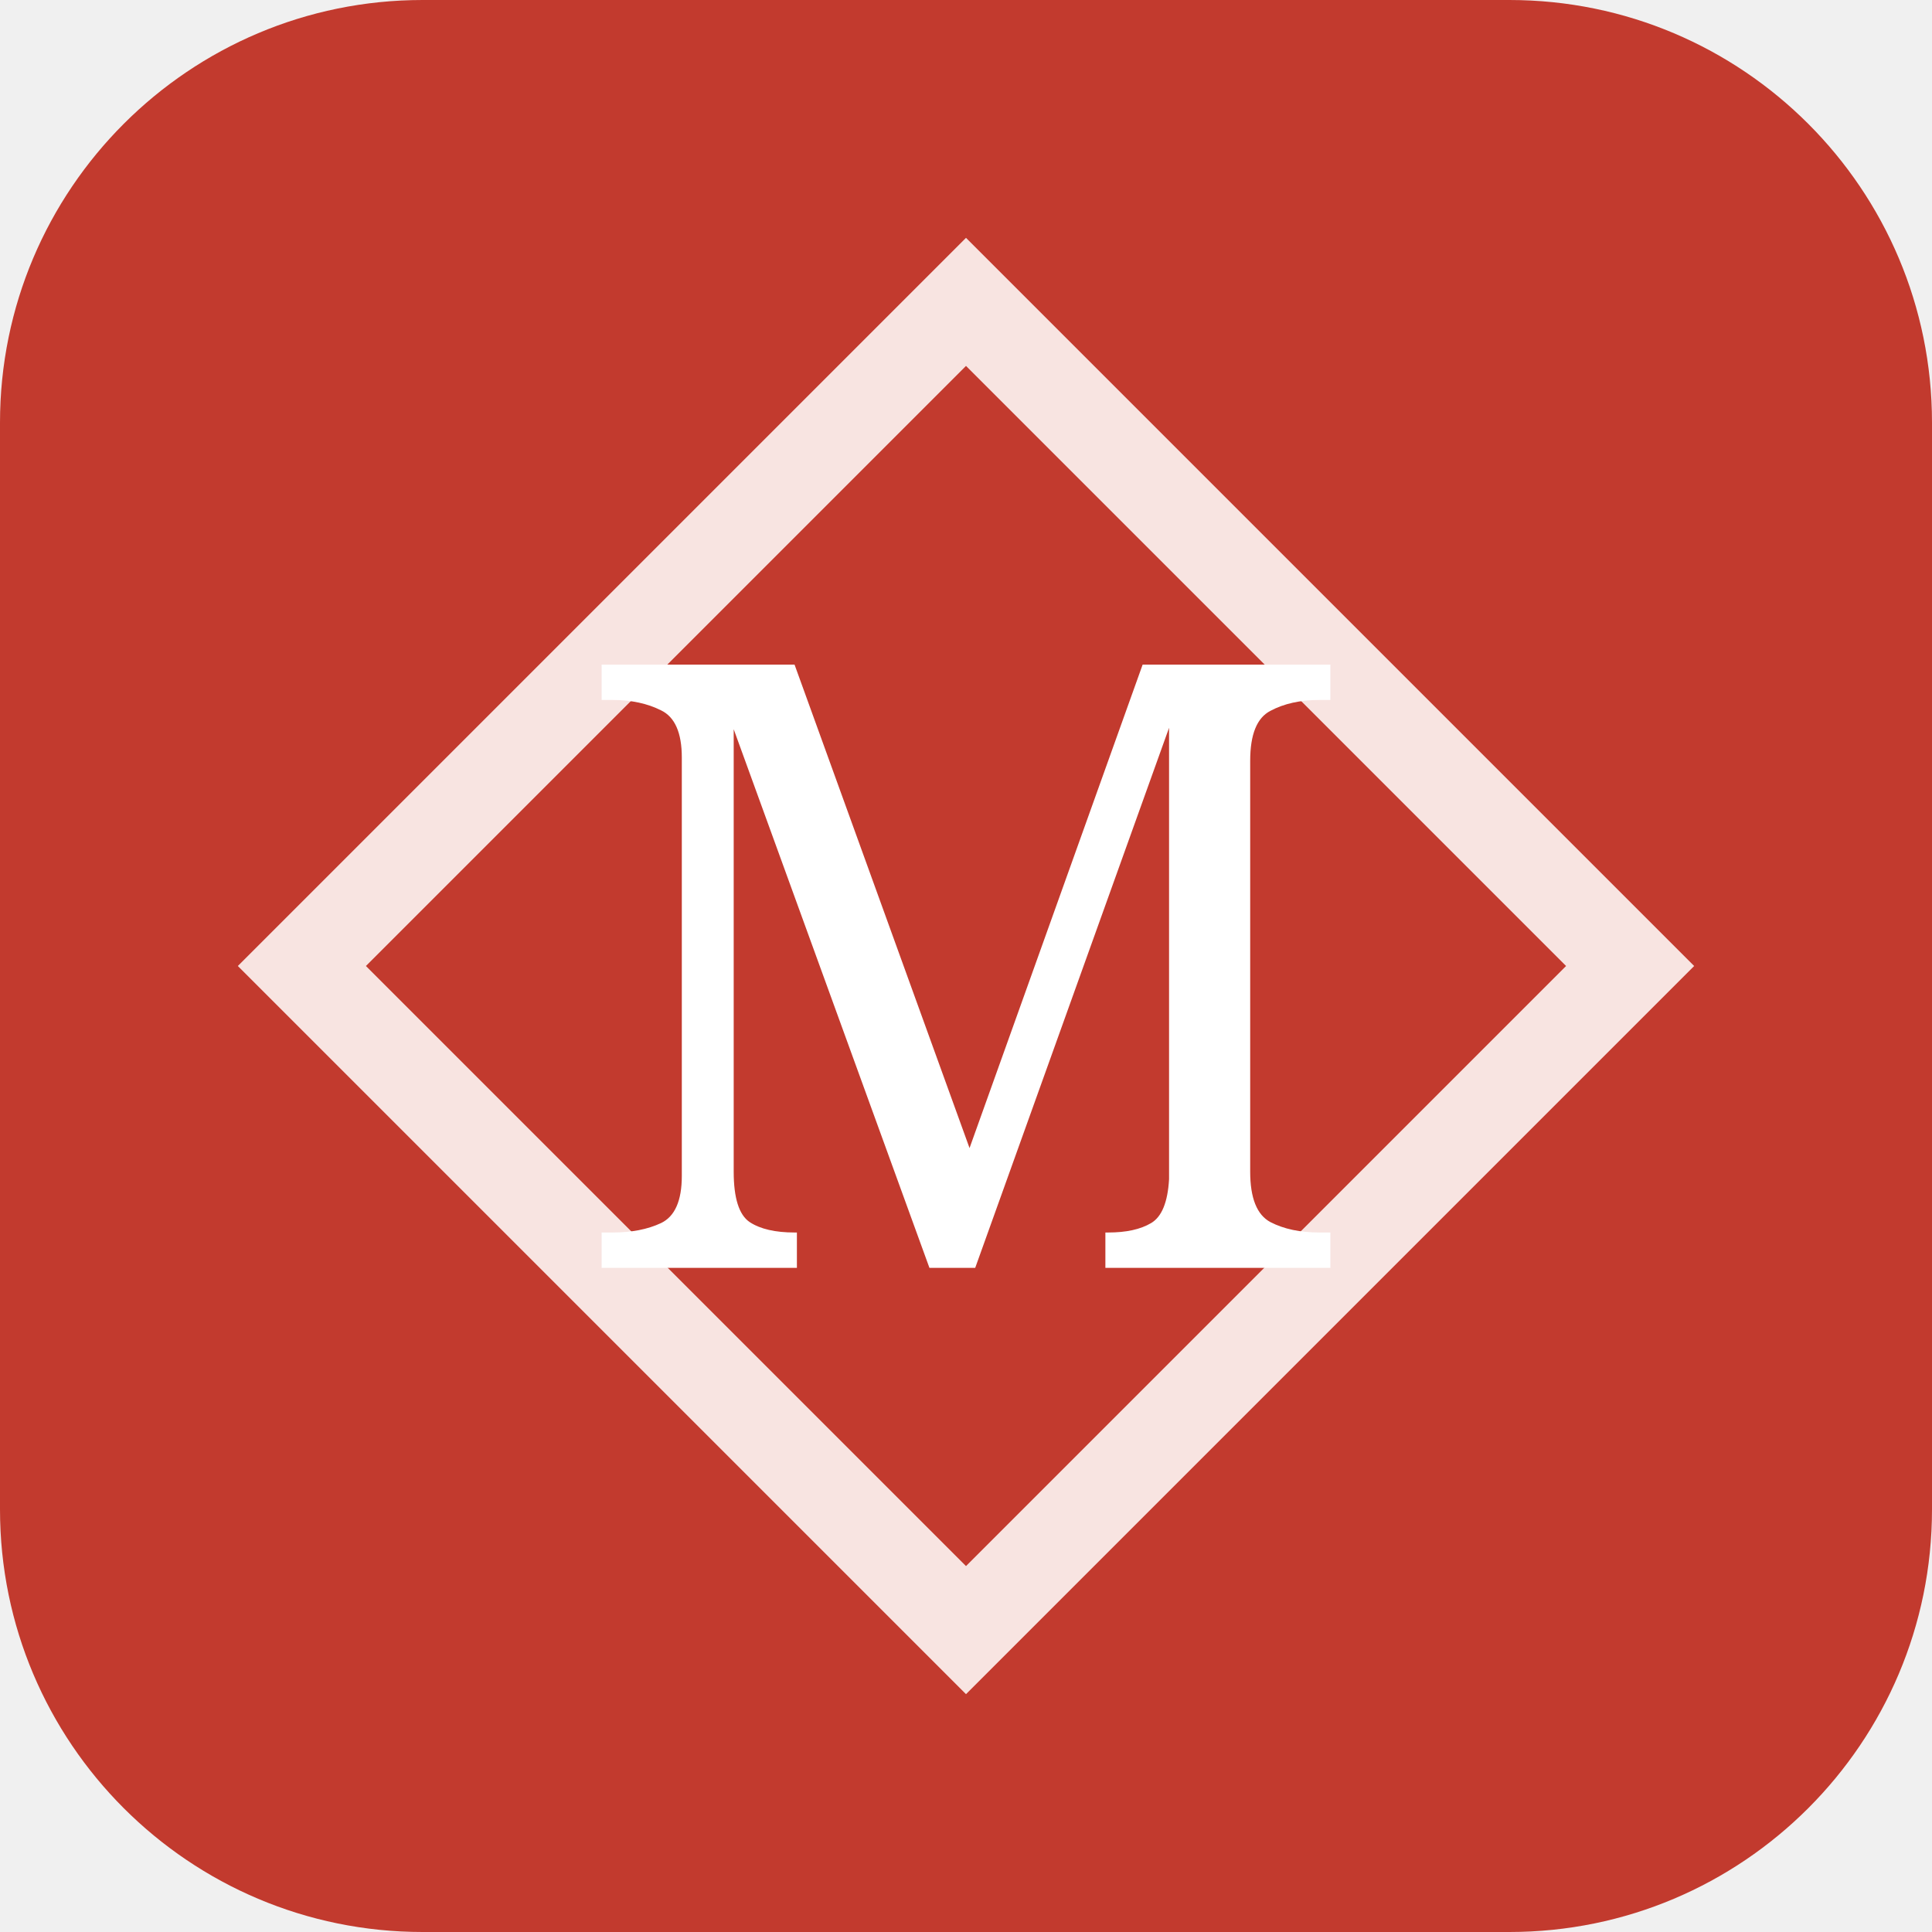
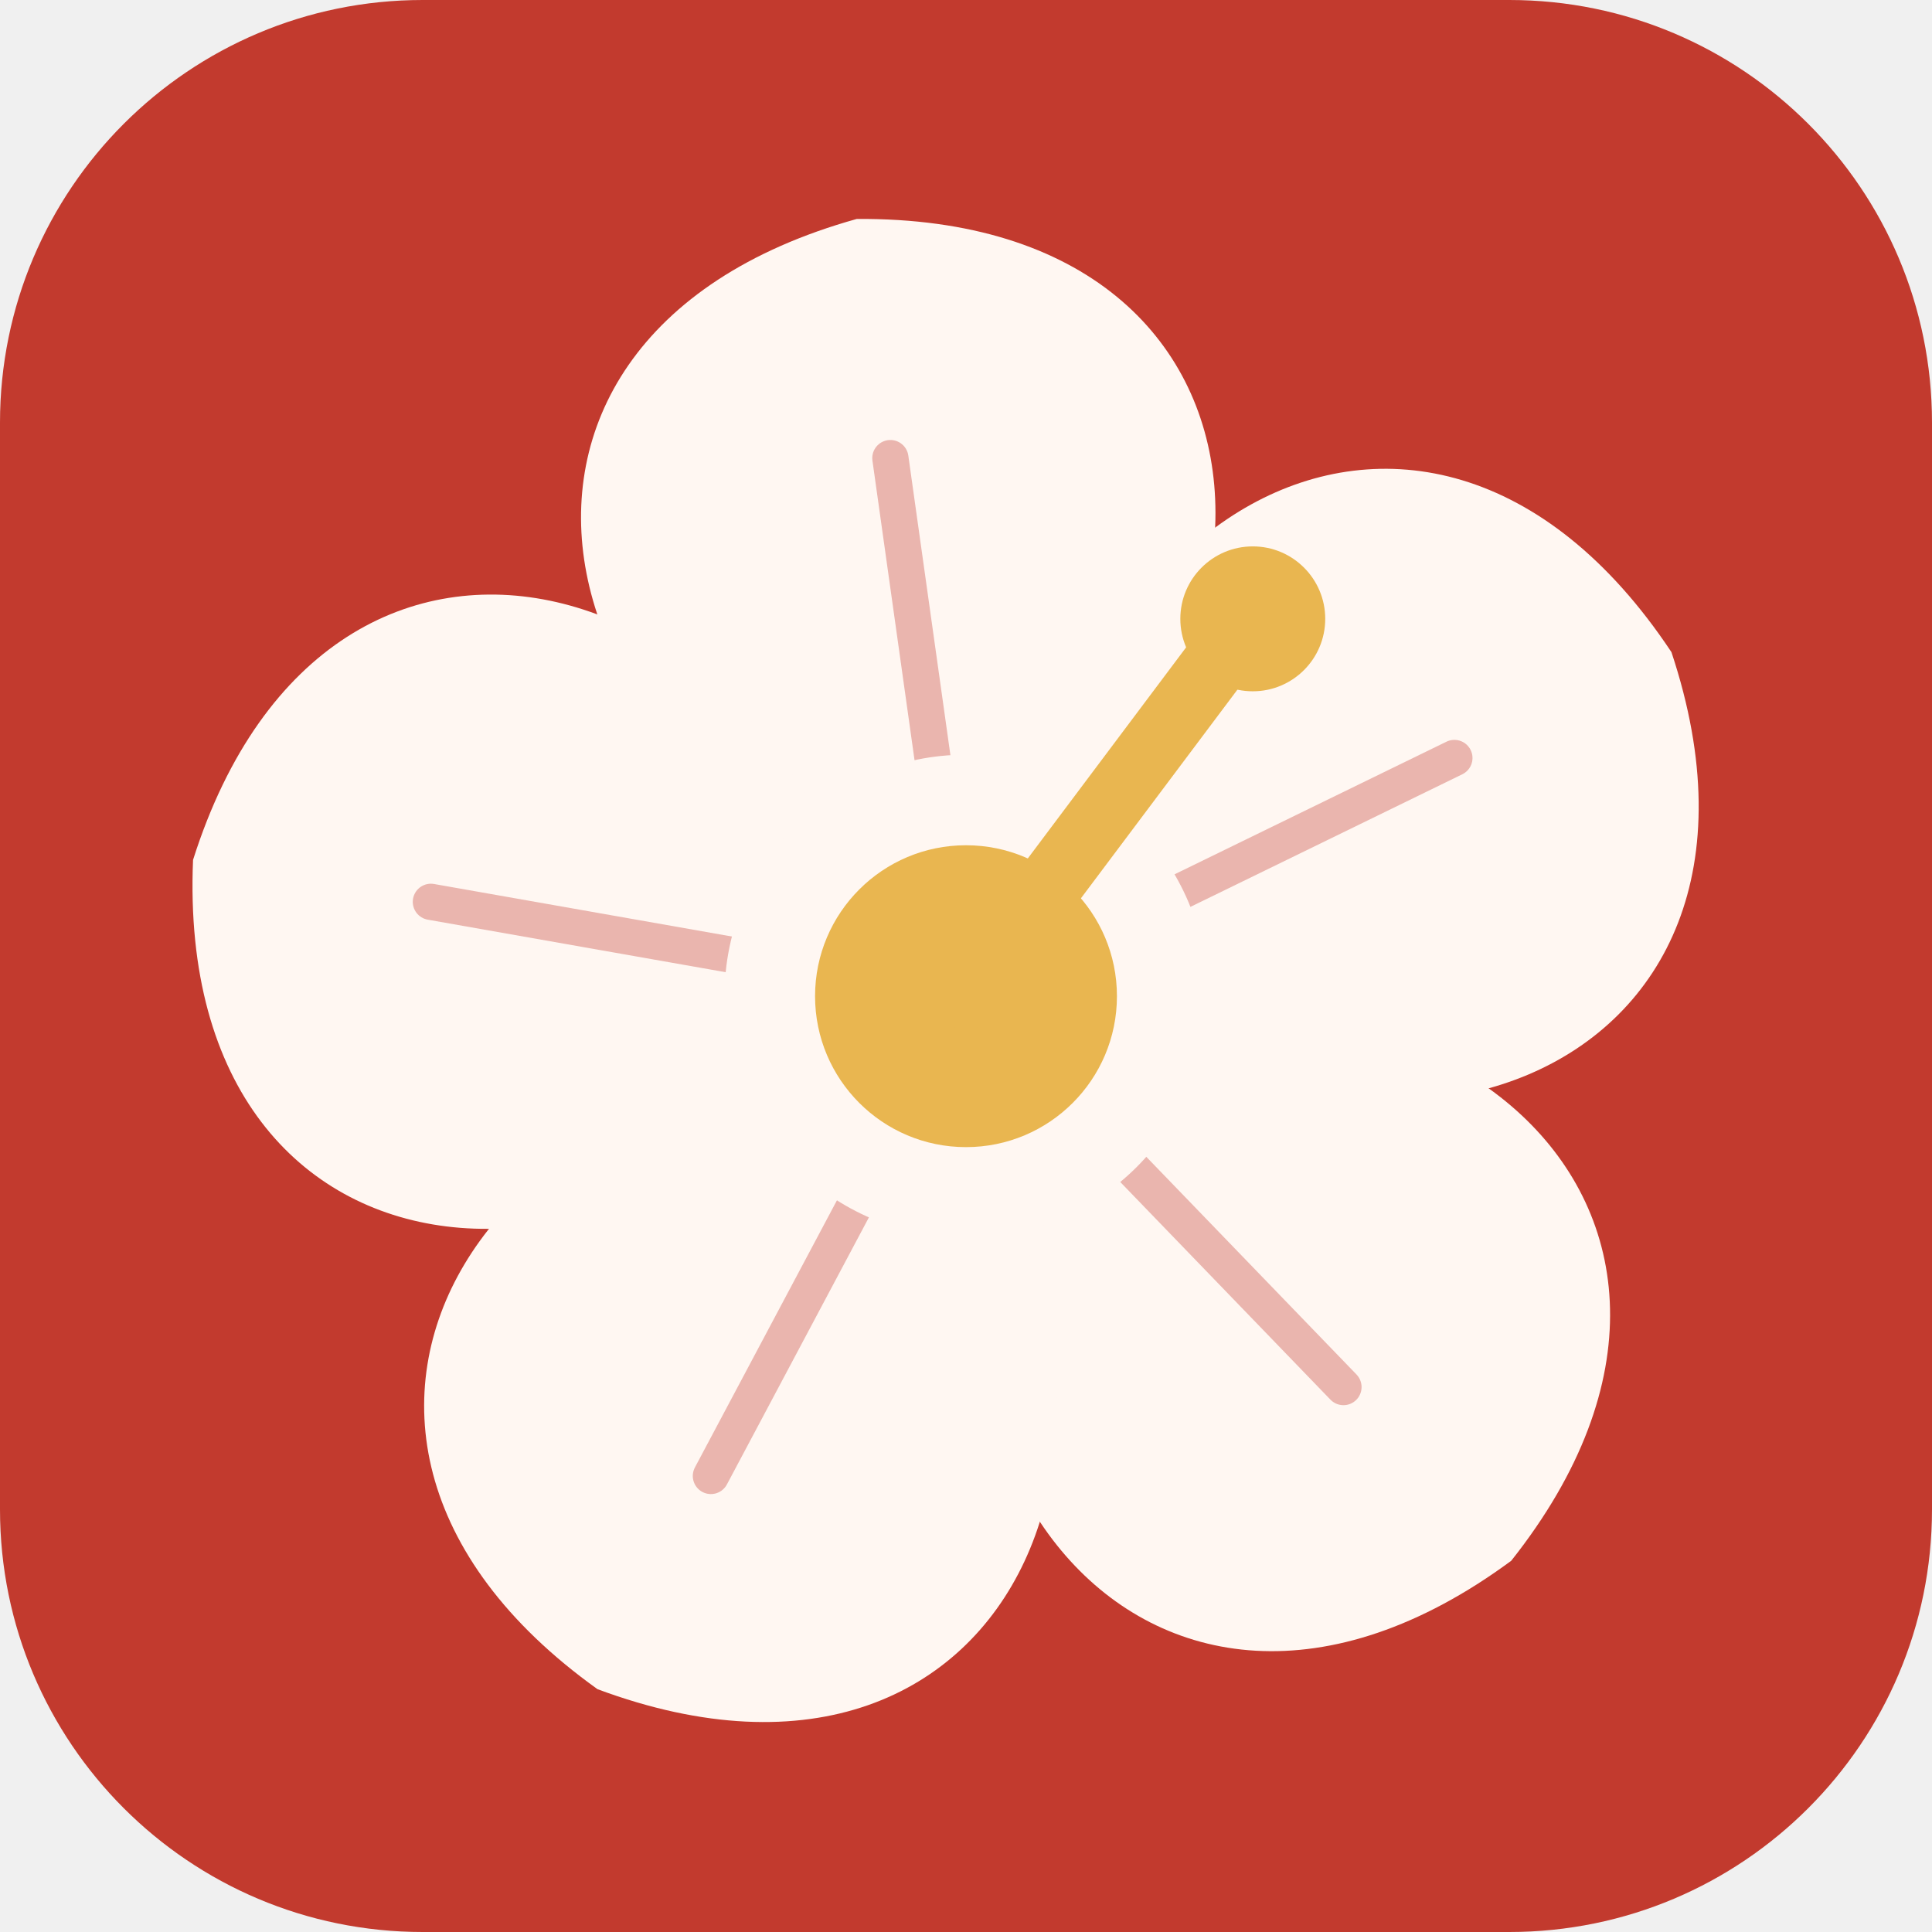
<svg xmlns="http://www.w3.org/2000/svg" viewBox="0 0 64 64">
  <rect width="64" height="64" rx="14" fill="#C23A2E" />
-   <path d="M32 10 54 32 32 54 10 32z" fill="none" stroke="#F8E4E1" stroke-width="3" />
-   <text x="32" y="42" text-anchor="middle" font-family="Georgia,serif" font-size="28" fill="#fff">M</text>
+   <g transform="translate(32 33) rotate(-8)" fill="#FFF7F2">
+     <path d="M0 -3C-13 -8-15 -24 0 -26C15 -24 13 -8 0 -3Z" transform="rotate(0)" />
+     <path d="M0 -3C-13 -8-15 -24 0 -26C15 -24 13 -8 0 -3Z" transform="rotate(72)" />
+     <path d="M0 -3C-13 -8-15 -24 0 -26C15 -24 13 -8 0 -3Z" transform="rotate(144)" />
+     <path d="M0 -3C-13 -8-15 -24 0 -26C15 -24 13 -8 0 -3Z" transform="rotate(216)" />
+     <path d="M0 -3C-13 -8-15 -24 0 -26C15 -24 13 -8 0 -3Z" transform="rotate(288)" />
+   </g>
+   <g transform="translate(32 33) rotate(-8)" fill="none" stroke="#C23A2E" stroke-width="1.2" stroke-linecap="round" opacity=".35">
+     <path d="M0 -6V-18" transform="rotate(0)" />
+     <path d="M0 -6V-18" transform="rotate(72)" />
+     <path d="M0 -6V-18" transform="rotate(144)" />
+     <path d="M0 -6V-18" transform="rotate(216)" />
+     <path d="M0 -6V-18" transform="rotate(288)" />
+   </g>
+   <circle cx="32" cy="33" r="8" fill="#FFF7F2" />
+   <circle cx="32" cy="33" r="5" fill="#E9B650" />
+   <path d="M32 33 41 21" stroke="#E9B650" stroke-width="2.2" stroke-linecap="round" />
+   <circle cx="41.5" cy="20.5" r="2.4" fill="#E9B650" />
</svg>
